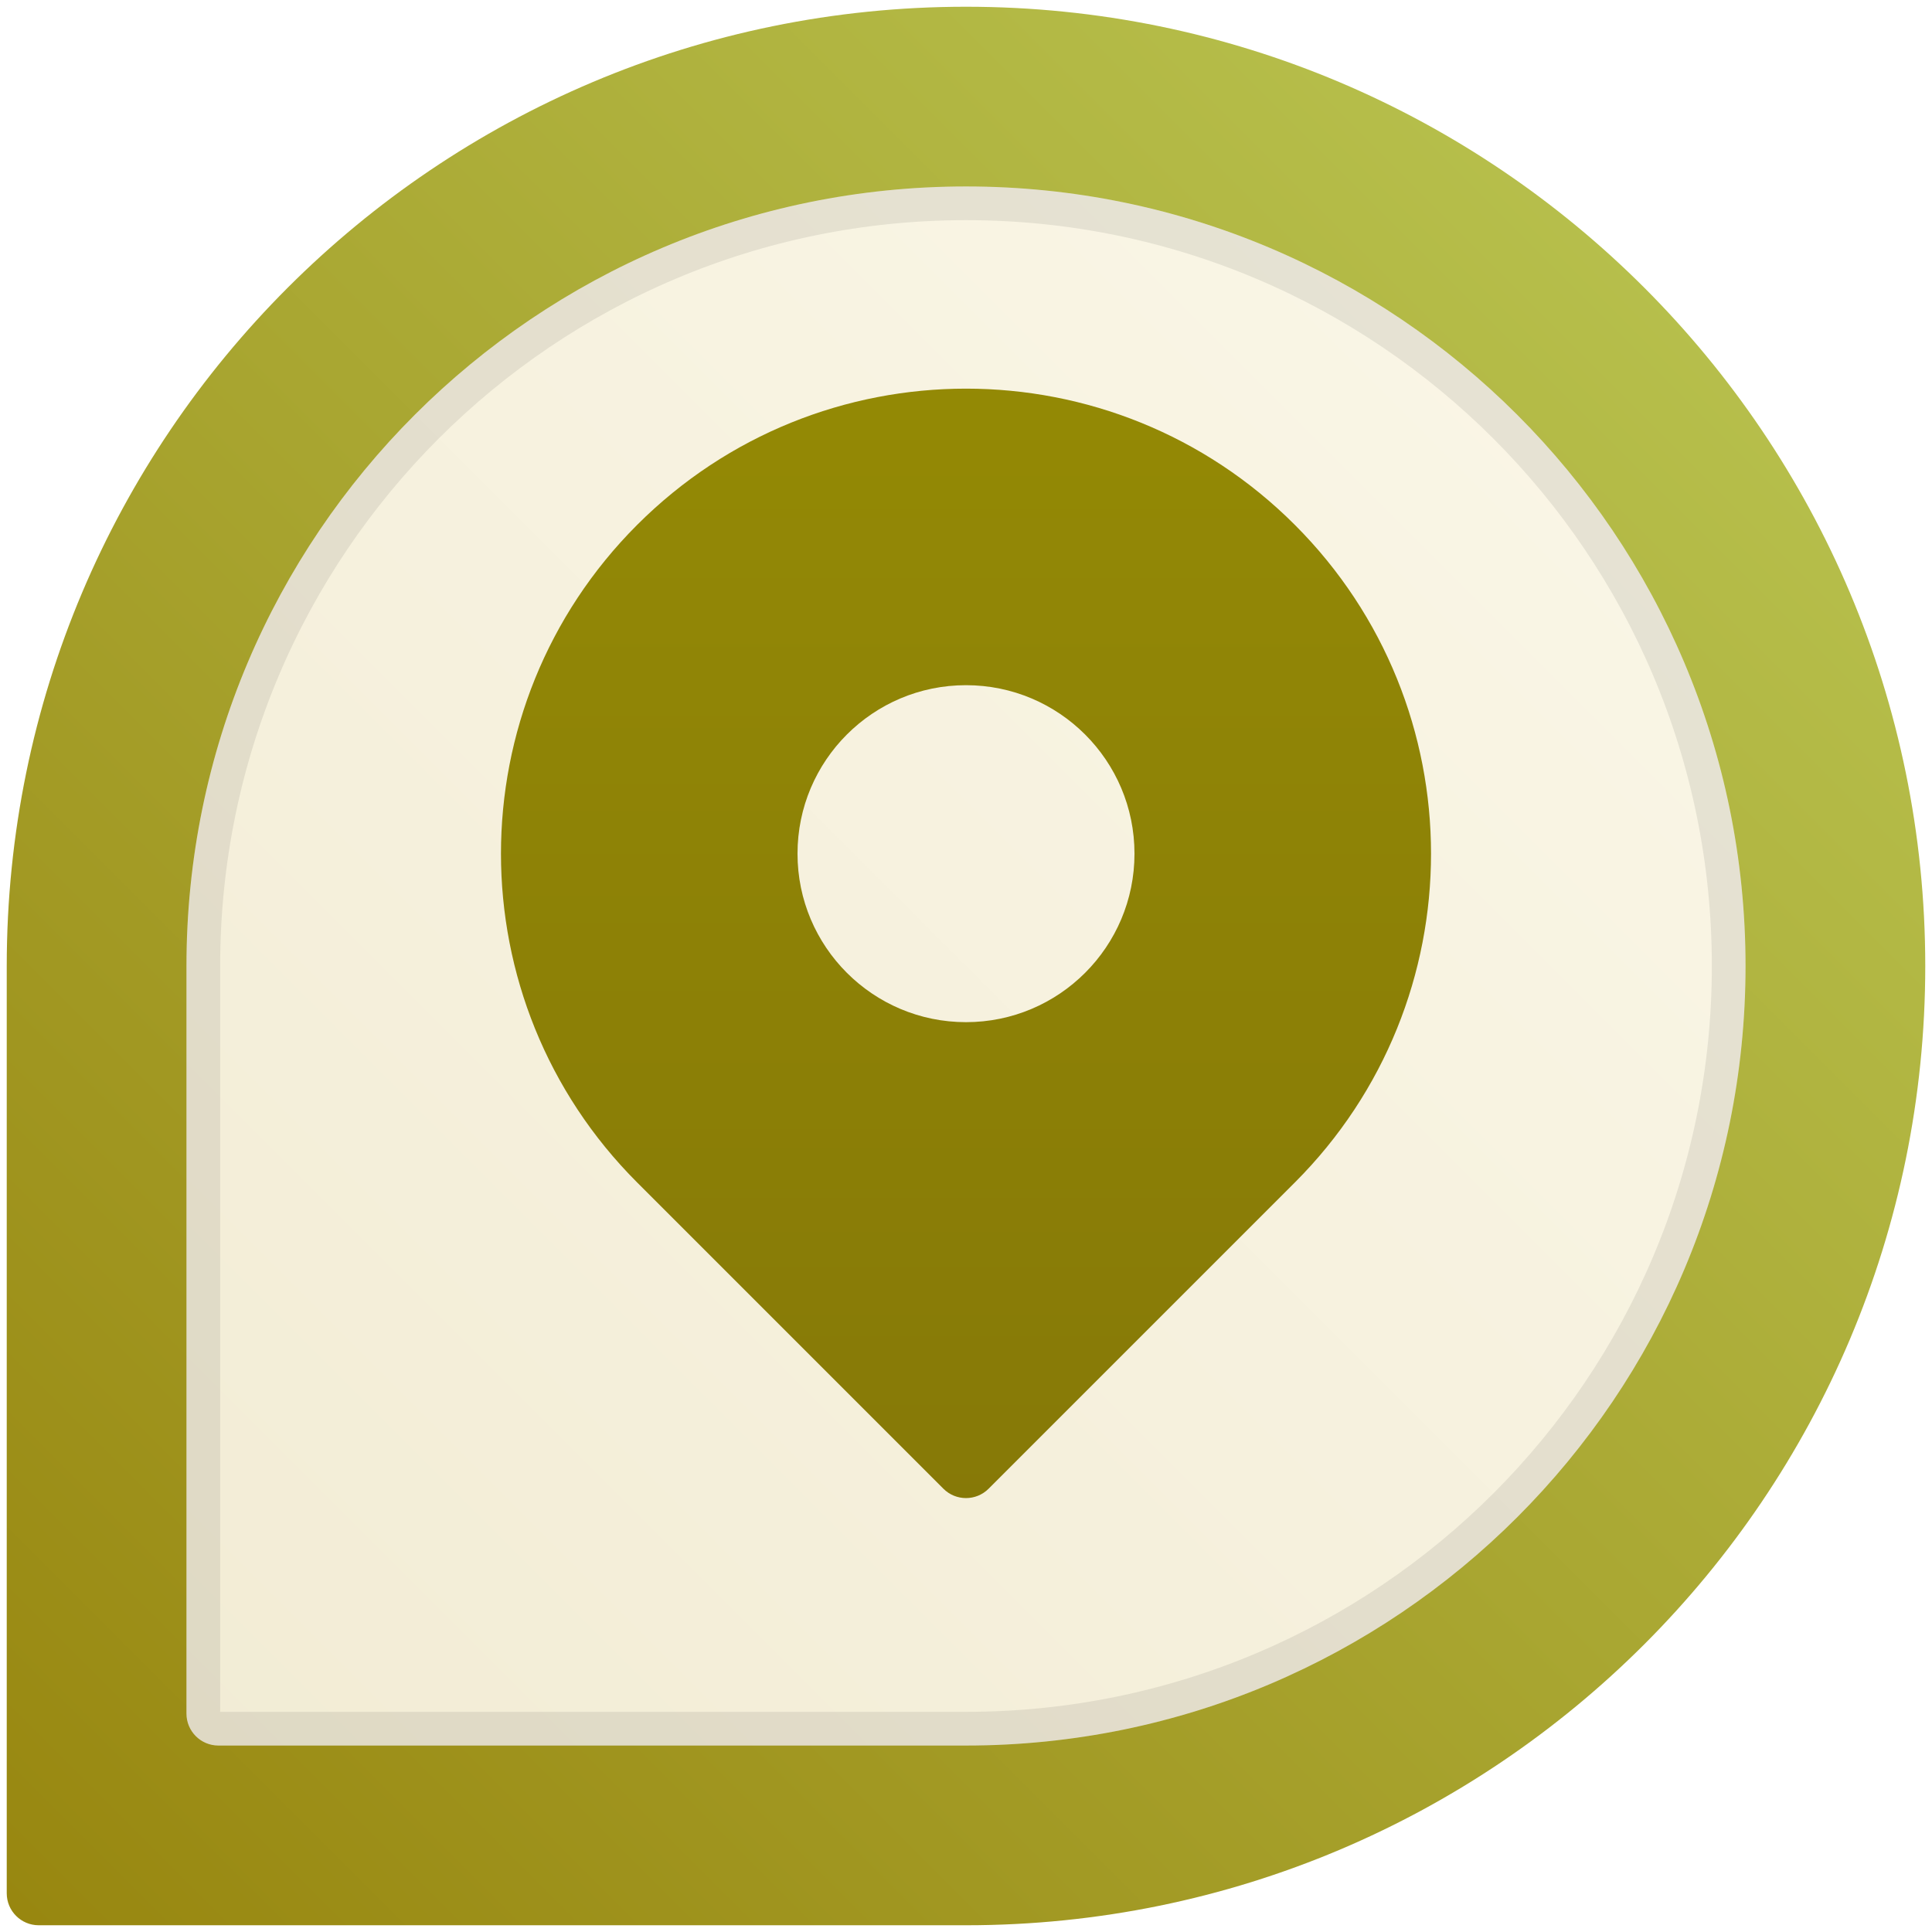
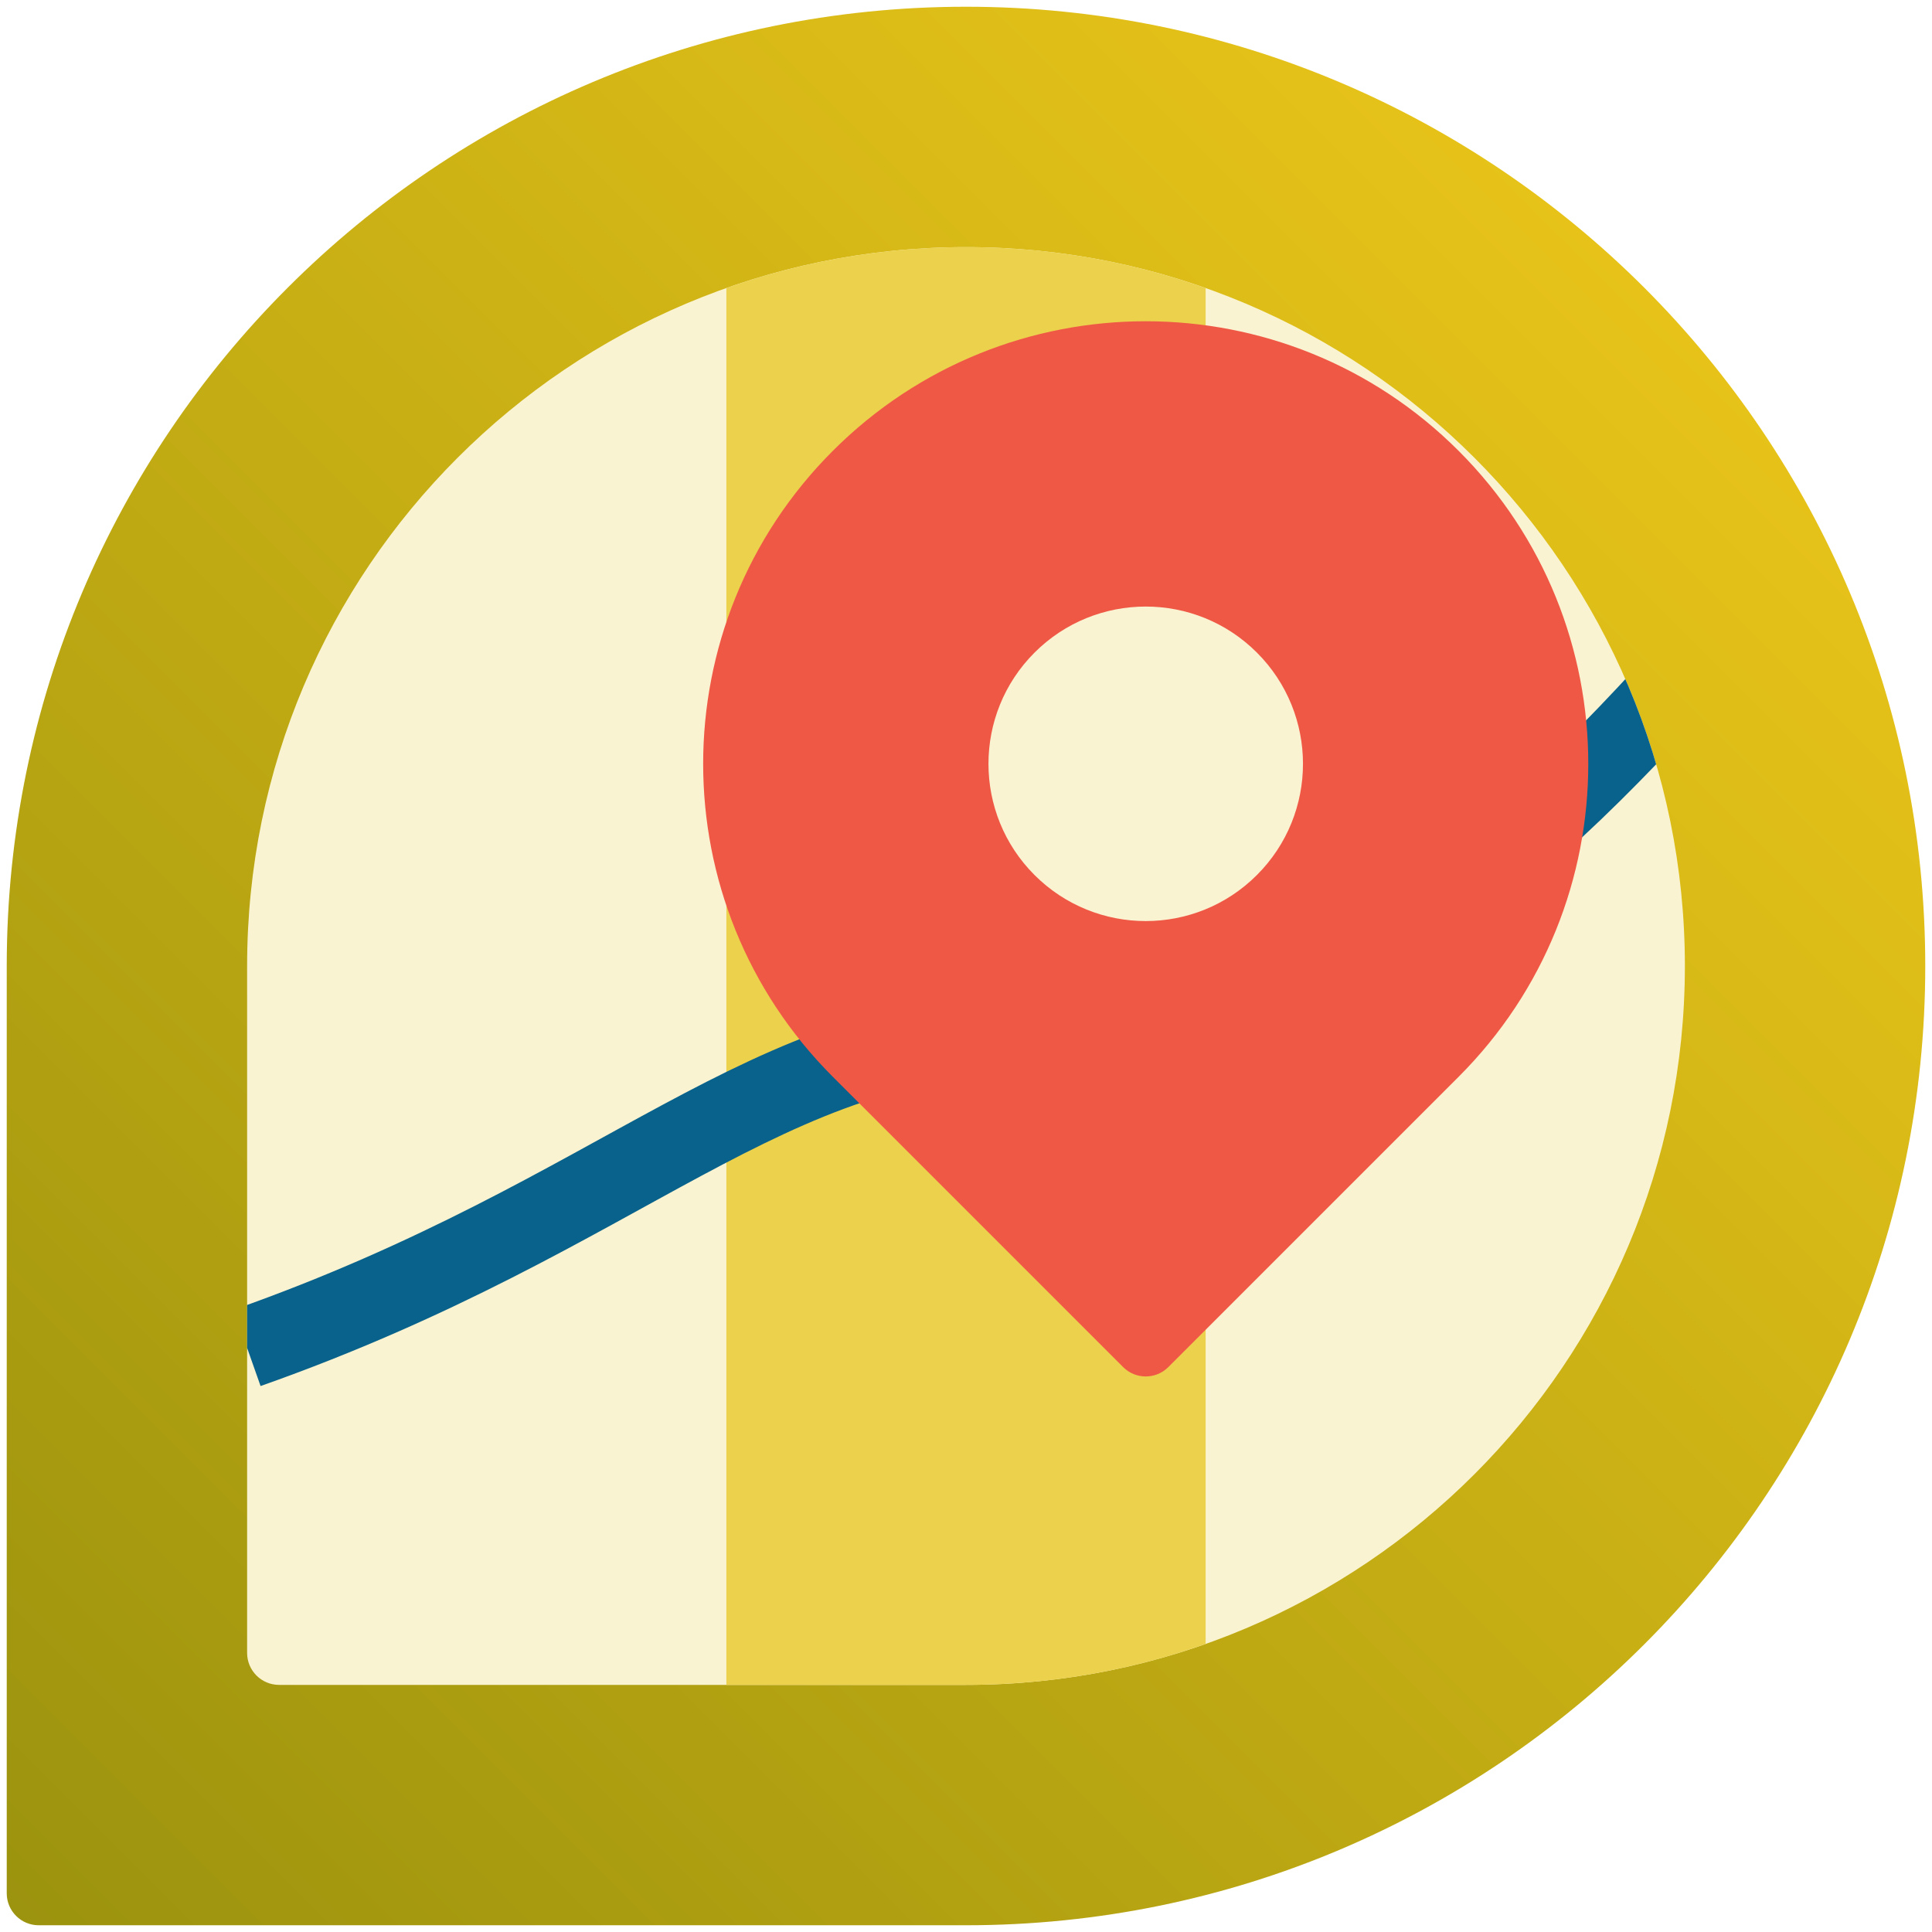
<svg xmlns="http://www.w3.org/2000/svg" width="86" height="86" viewBox="0 0 86 86">
  <defs>
-     <linearGradient id="gF" gradientUnits="userSpaceOnUse" x1="0.717" y1="85.283" x2="85.283" y2="0.717">
-       <stop offset="0" stop-color="#988710" />
-       <stop offset="1" stop-color="#BBC855" />
+     <linearGradient id="gF" gradientUnits="userSpaceOnUse" x1="0.717" y1="85.283" x2="73.194" y2="12.806">
+       <stop offset="0" stop-color="#9C930E" />
+       <stop offset="1" stop-color="#E7C319" />
    </linearGradient>
-     <linearGradient id="gD" gradientUnits="userSpaceOnUse" x1="0.717" y1="85.283" x2="85.283" y2="0.717">
-       <stop offset="0" stop-color="#7E6F08" />
-       <stop offset="1" stop-color="#9E9604" />
-     </linearGradient>
-     <linearGradient id="gE" gradientUnits="userSpaceOnUse" x1="0.717" y1="85.283" x2="85.283" y2="0.717">
-       <stop offset="0" stop-color="#655902" />
-       <stop offset="1" stop-color="#817B06" />
-     </linearGradient>
-     <linearGradient id="gT" gradientUnits="userSpaceOnUse" x1="0.717" y1="85.283" x2="85.283" y2="0.717">
-       <stop offset="0" stop-color="#CBC07B" />
-       <stop offset="1" stop-color="#DDDBA6" />
-     </linearGradient>
-     <linearGradient id="gC" gradientUnits="userSpaceOnUse" x1="0.717" y1="85.283" x2="85.283" y2="0.717">
-       <stop offset="0" stop-color="#F1EBD3" />
-       <stop offset="1" stop-color="#FCF8EA" />
-     </linearGradient>
-     <radialGradient id="gR" gradientUnits="userSpaceOnUse" cx="40" cy="40" r="24">
-       <stop offset="0" stop-color="#BFB94C" />
-       <stop offset="1" stop-color="#7E6F08" />
-     </radialGradient>
  </defs>
  <path d="M43.000,0.300 H43.000 A42.700,42.700 0 0 1 85.700,43.000 V43.000 A42.700,42.700 0 0 1 43.000,85.700 H1.723 A1.423,1.423 0 0 1 0.300,84.277 V43.000 A42.700,42.700 0 0 1 43.000,0.300 Z" fill="url(#gF)" />
-   <path d="M43.000,8.300 H43.000 A34.700,34.700 0 0 1 77.700,43.000 V43.000 A34.700,34.700 0 0 1 43.000,77.700 H9.723 A1.423,1.423 0 0 1 8.300,76.277 V43.000 A34.700,34.700 0 0 1 43.000,8.300 Z" fill="url(#gC)" />
-   <clipPath id="face">
-     <path d="M43.000,8.300 H43.000 A34.700,34.700 0 0 1 77.700,43.000 V43.000 A34.700,34.700 0 0 1 43.000,77.700 H9.723 A1.423,1.423 0 0 1 8.300,76.277 V43.000 A34.700,34.700 0 0 1 43.000,8.300 Z" />
+   <clipPath id="c1">
+     <path d="M43.000,11.000 H43.000 A32.000,32.000 0 0 1 75.000,43.000 V43.000 A32.000,32.000 0 0 1 43.000,75.000 H12.423 A1.423,1.423 0 0 1 11.000,73.577 V43.000 A32.000,32.000 0 0 1 43.000,11.000 Z" />
  </clipPath>
-   <path d="M43.000,8.300 H43.000 A34.700,34.700 0 0 1 77.700,43.000 V43.000 A34.700,34.700 0 0 1 43.000,77.700 H9.723 A1.423,1.423 0 0 1 8.300,76.277 V43.000 A34.700,34.700 0 0 1 43.000,8.300 Z" fill="none" stroke="#000000" stroke-opacity="0.08" stroke-width="3" clip-path="url(#face)" />
-   <g transform="translate(0 -5) rotate(-45 43.0 43.0)">
-     <path d="M43.000,22.300 H43.000 A20.700,20.700 0 0 1 63.700,43.000 V43.000 A20.700,20.700 0 0 1 43.000,63.700 H23.723 A1.423,1.423 0 0 1 22.300,62.277 V43.000 A20.700,20.700 0 0 1 43.000,22.300 Z" fill="url(#gD)" />
+   <g clip-path="url(#c1)">
+     <path d="M43.000,11.000 H43.000 A32.000,32.000 0 0 1 75.000,43.000 V43.000 A32.000,32.000 0 0 1 43.000,75.000 H12.423 A1.423,1.423 0 0 1 11.000,73.577 V43.000 A32.000,32.000 0 0 1 43.000,11.000 Z" fill="#FAF3D1" />
+     <path d="M32.333 0H53.667A0.0 0.0 0 0 1 53.667 0.0V86.0A0.0 0.0 0 0 1 53.667 86.0H32.333A0.0 0.0 0 0 1 32.333 86.0V0.0A0.0 0.0 0 0 1 32.333 0Z" fill="#ECD14D" />
+     <path d="M11.0 60C28 54 34 46 46 46S66 40 75.0 30" fill="none" stroke="#08628B" stroke-width="3.6" stroke-linecap="butt" stroke-linejoin="round" />
  </g>
-   <circle cx="43.0" cy="38.0" r="7.5" fill="url(#gC)" />
+   <g transform="translate(8 -9) rotate(-45 43.0 43.0)">
+     <path d="M43.000,23.300 H43.000 A19.700,19.700 0 0 1 62.700,43.000 V43.000 A19.700,19.700 0 0 1 43.000,62.700 H24.723 A1.423,1.423 0 0 1 23.300,61.277 V43.000 A19.700,19.700 0 0 1 43.000,23.300 Z" fill="#F05846" />
+     <circle cx="43.0" cy="43.0" r="7" fill="#FAF3D1" />
+   </g>
</svg>
